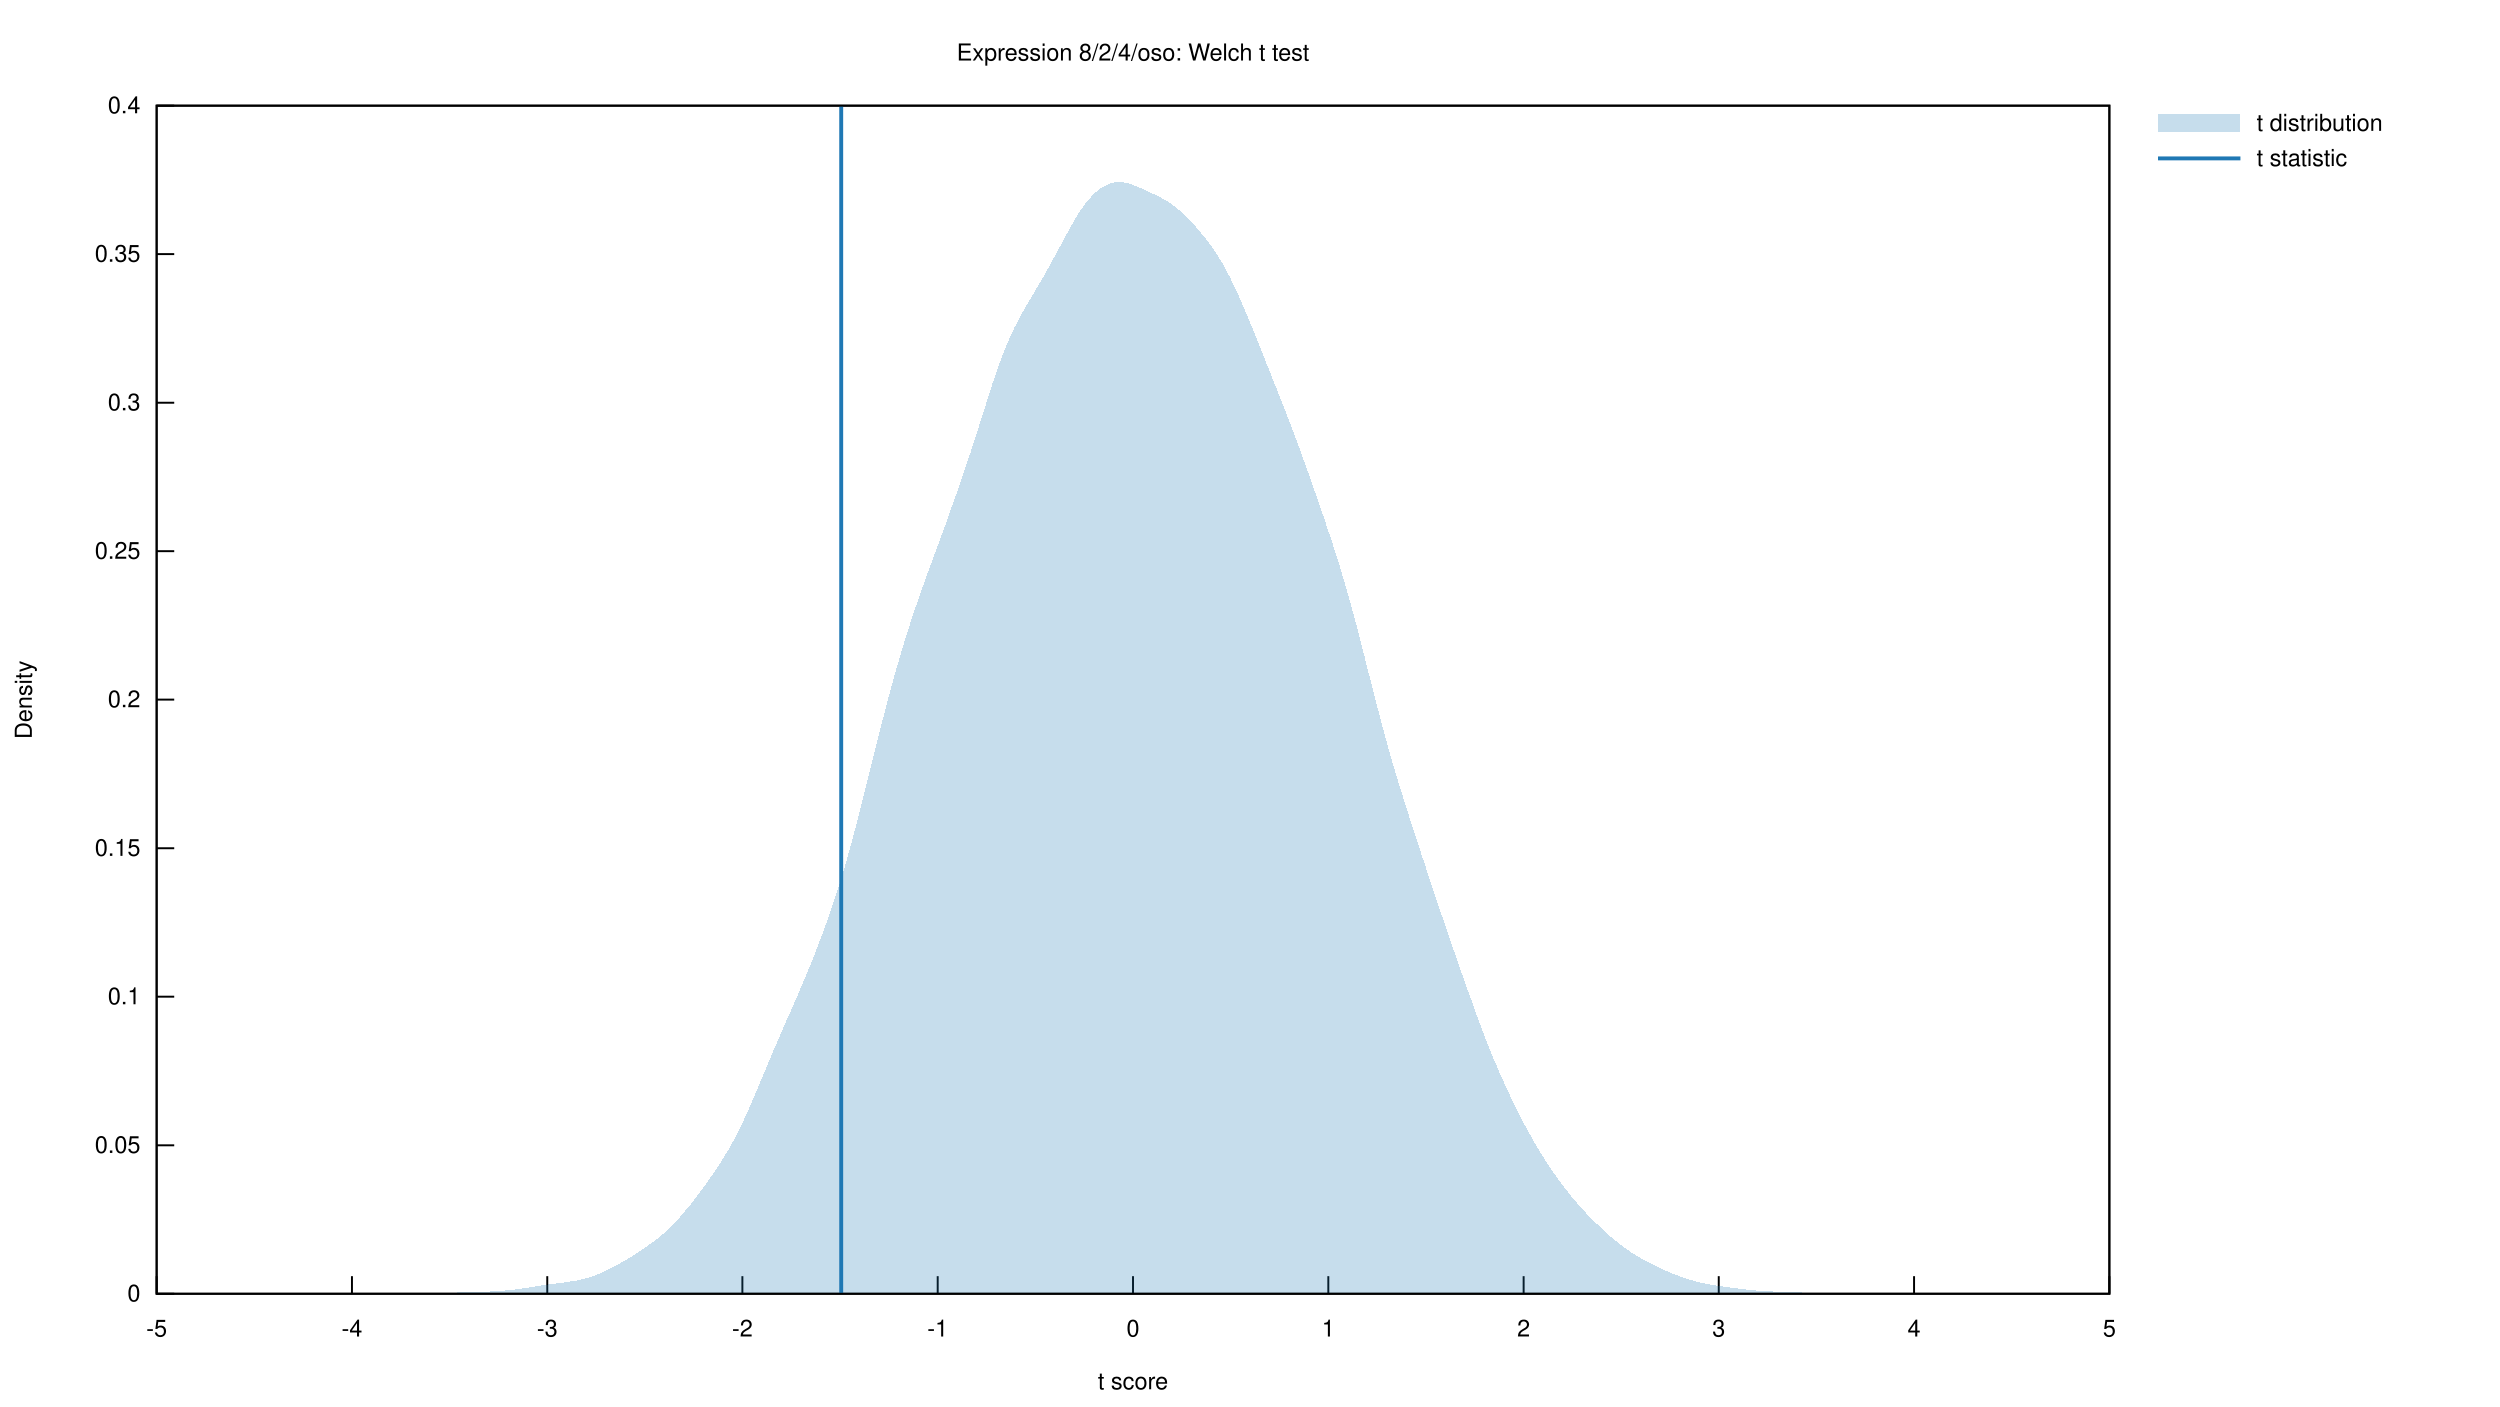
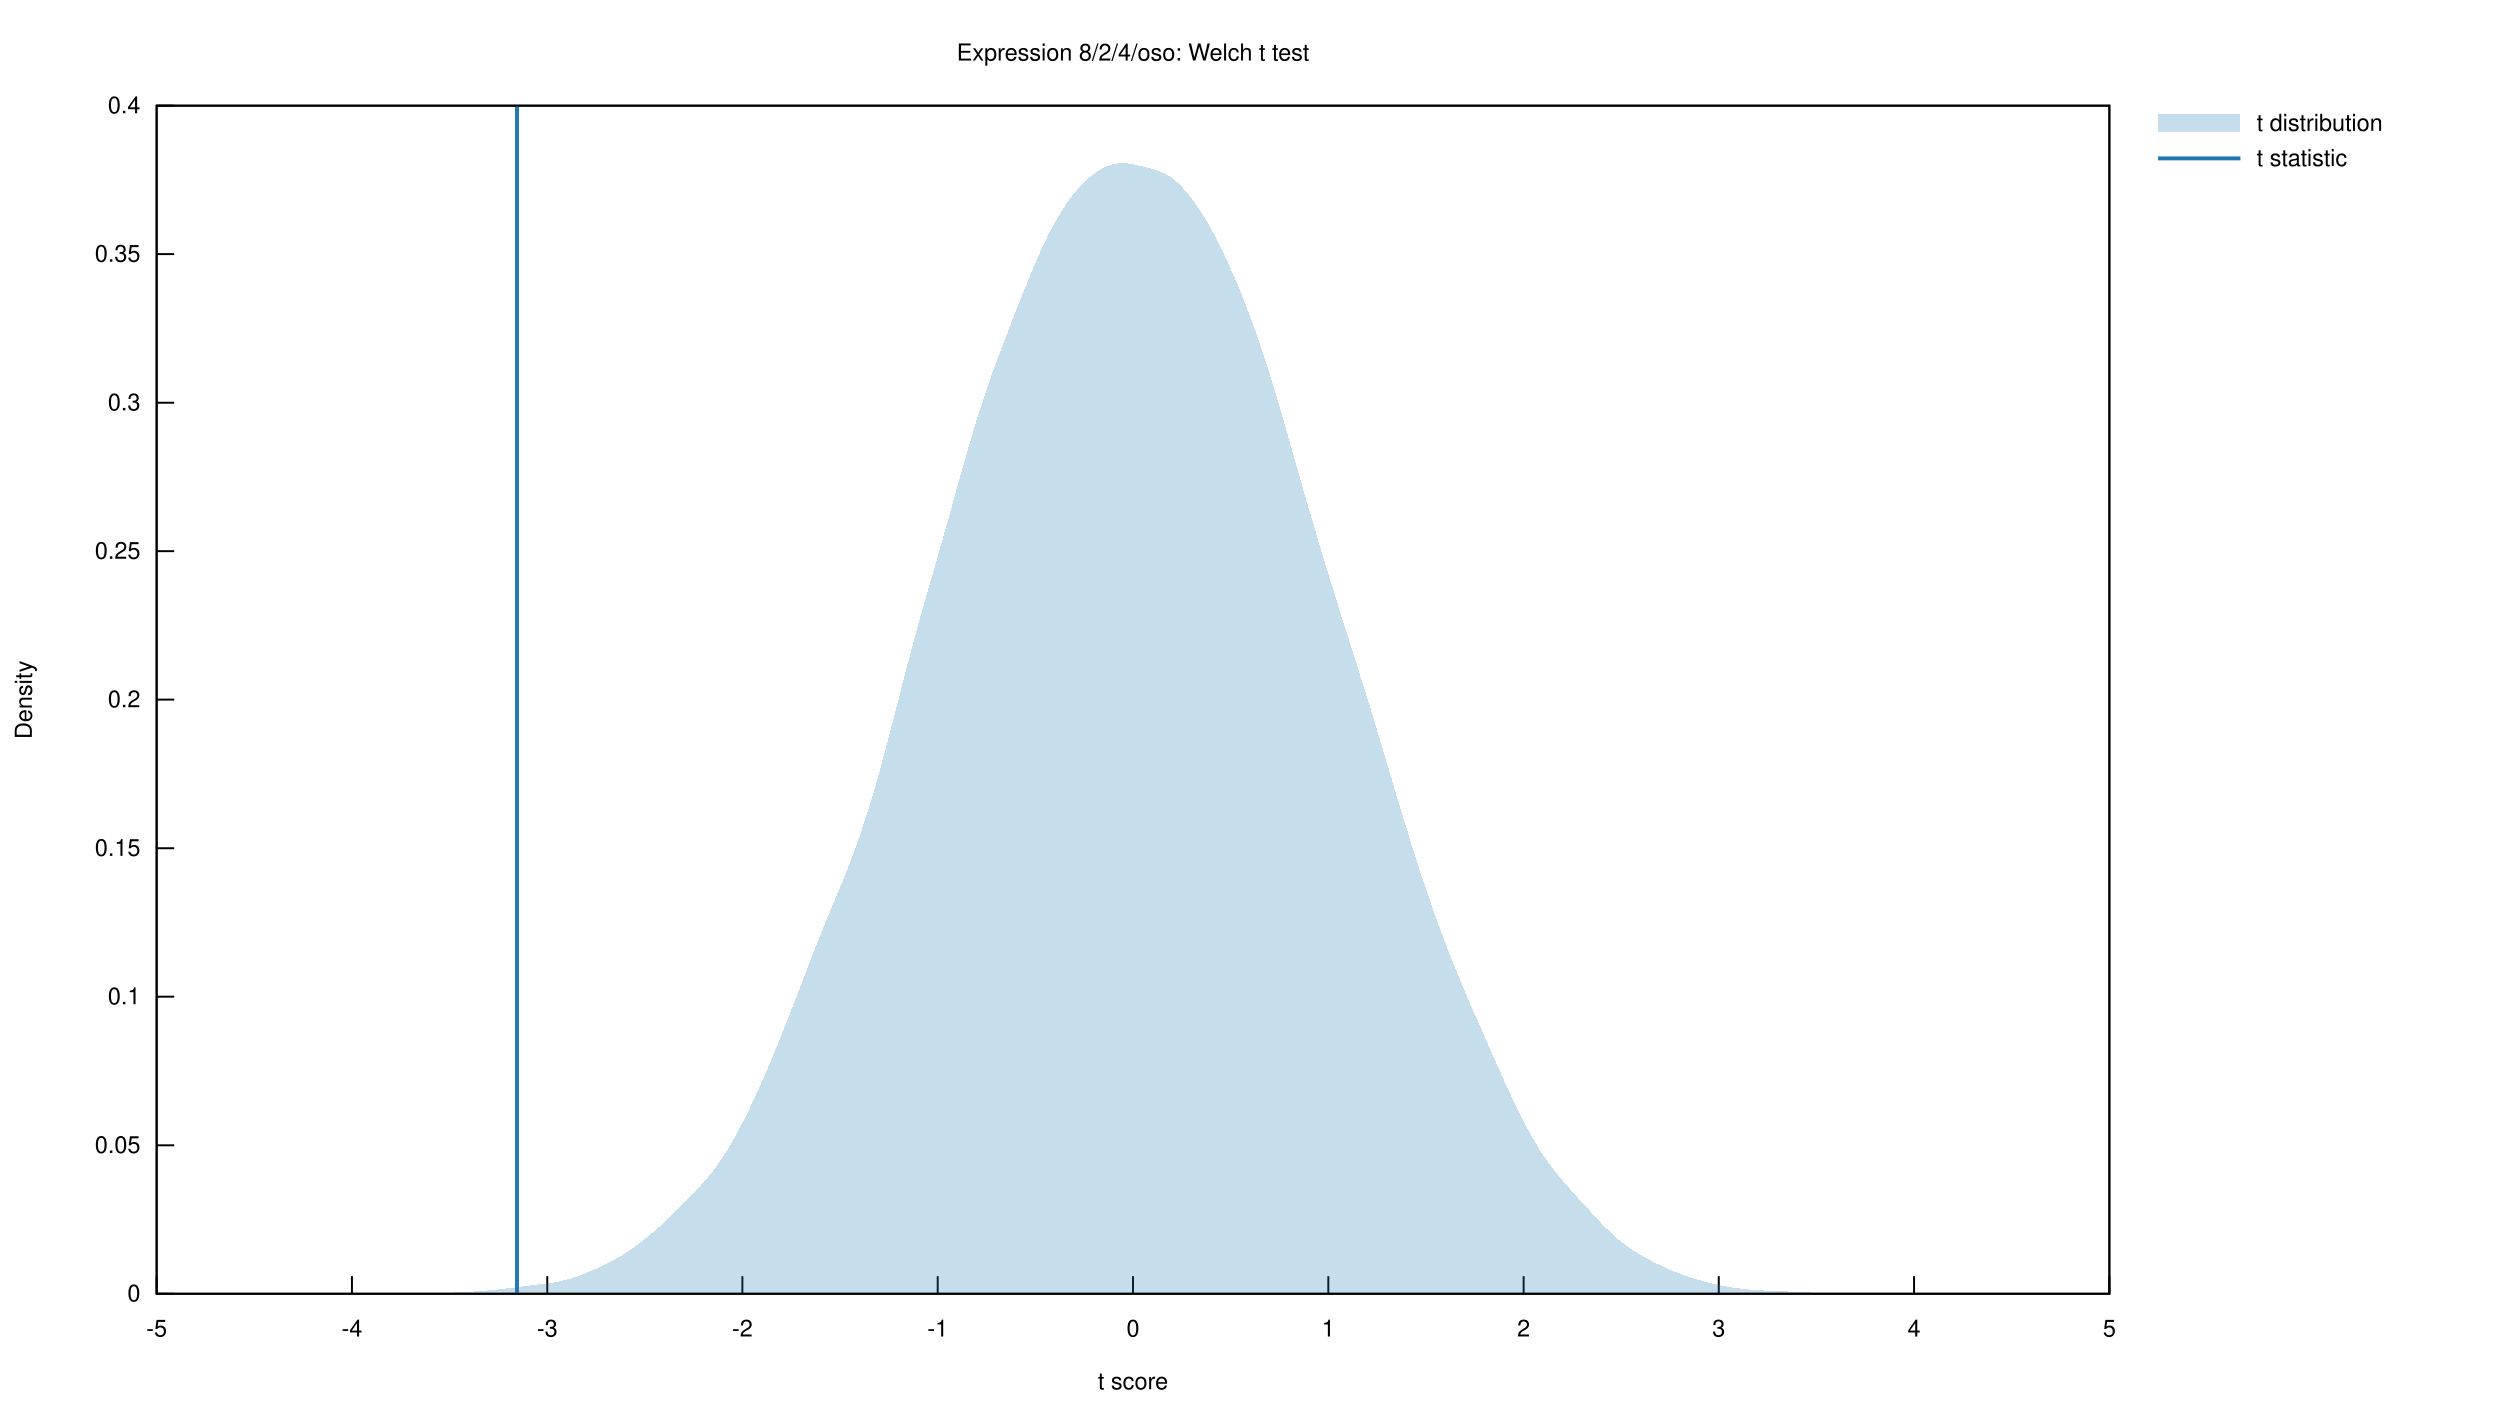
<svg xmlns="http://www.w3.org/2000/svg" xmlns:xlink="http://www.w3.org/1999/xlink" viewBox="0 0 1280 720">
  <g id="gnuplot_canvas">
    <rect x="0" y="0" width="1280" height="720" fill="none" />
    <defs>
      <circle id="gpDot" r="0.5" stroke-width="0.5" />
      <path id="gpPt0" stroke-width="0.222" stroke="currentColor" d="M-1,0 h2 M0,-1 v2" />
      <path id="gpPt1" stroke-width="0.222" stroke="currentColor" d="M-1,-1 L1,1 M1,-1 L-1,1" />
      <path id="gpPt2" stroke-width="0.222" stroke="currentColor" d="M-1,0 L1,0 M0,-1 L0,1 M-1,-1 L1,1 M-1,1 L1,-1" />
      <rect id="gpPt3" stroke-width="0.222" stroke="currentColor" x="-1" y="-1" width="2" height="2" />
      <rect id="gpPt4" stroke-width="0.222" stroke="currentColor" fill="currentColor" x="-1" y="-1" width="2" height="2" />
      <circle id="gpPt5" stroke-width="0.222" stroke="currentColor" cx="0" cy="0" r="1" />
      <use xlink:href="#gpPt5" id="gpPt6" fill="currentColor" stroke="none" />
      <path id="gpPt7" stroke-width="0.222" stroke="currentColor" d="M0,-1.33 L-1.33,0.67 L1.33,0.67 z" />
      <use xlink:href="#gpPt7" id="gpPt8" fill="currentColor" stroke="none" />
      <use xlink:href="#gpPt7" id="gpPt9" stroke="currentColor" transform="rotate(180)" />
      <use xlink:href="#gpPt9" id="gpPt10" fill="currentColor" stroke="none" />
      <use xlink:href="#gpPt3" id="gpPt11" stroke="currentColor" transform="rotate(45)" />
      <use xlink:href="#gpPt11" id="gpPt12" fill="currentColor" stroke="none" />
      <path id="gpPt13" stroke-width="0.222" stroke="currentColor" d="M0,1.330 L1.265,0.411 L0.782,-1.067 L-0.782,-1.076 L-1.265,0.411 z" />
      <use xlink:href="#gpPt13" id="gpPt14" fill="currentColor" stroke="none" />
      <filter id="textbox" filterUnits="objectBoundingBox" x="0" y="0" height="1" width="1">
        <feFlood flood-color="white" flood-opacity="1" result="bgnd" />
        <feComposite in="SourceGraphic" in2="bgnd" operator="atop" />
      </filter>
      <filter id="greybox" filterUnits="objectBoundingBox" x="0" y="0" height="1" width="1">
        <feFlood flood-color="lightgrey" flood-opacity="1" result="grey" />
        <feComposite in="SourceGraphic" in2="grey" operator="atop" />
      </filter>
    </defs>
    <g fill="none" color="white" stroke="currentColor" stroke-width="1.00" stroke-linecap="butt" stroke-linejoin="miter">
</g>
    <g fill="none" color="black" stroke="currentColor" stroke-width="1.00" stroke-linecap="butt" stroke-linejoin="miter">
      <path stroke="black" d="M80.2,662.4 L89.2,662.4  " />
      <g transform="translate(71.9,666.3)" stroke="none" fill="black" font-family="Helvetica" font-size="12.00" text-anchor="end">
        <text>
          <tspan font-family="Helvetica"> 0</tspan>
        </text>
      </g>
    </g>
    <g fill="none" color="black" stroke="currentColor" stroke-width="1.00" stroke-linecap="butt" stroke-linejoin="miter">
      <path stroke="black" d="M80.2,586.4 L89.2,586.4  " />
      <g transform="translate(71.9,590.3)" stroke="none" fill="black" font-family="Helvetica" font-size="12.00" text-anchor="end">
        <text>
          <tspan font-family="Helvetica"> 0.05</tspan>
        </text>
      </g>
    </g>
    <g fill="none" color="black" stroke="currentColor" stroke-width="1.00" stroke-linecap="butt" stroke-linejoin="miter">
      <path stroke="black" d="M80.2,510.3 L89.2,510.3  " />
      <g transform="translate(71.9,514.2)" stroke="none" fill="black" font-family="Helvetica" font-size="12.00" text-anchor="end">
        <text>
          <tspan font-family="Helvetica"> 0.1</tspan>
        </text>
      </g>
    </g>
    <g fill="none" color="black" stroke="currentColor" stroke-width="1.00" stroke-linecap="butt" stroke-linejoin="miter">
      <path stroke="black" d="M80.2,434.3 L89.2,434.3  " />
      <g transform="translate(71.9,438.2)" stroke="none" fill="black" font-family="Helvetica" font-size="12.00" text-anchor="end">
        <text>
          <tspan font-family="Helvetica"> 0.15</tspan>
        </text>
      </g>
    </g>
    <g fill="none" color="black" stroke="currentColor" stroke-width="1.00" stroke-linecap="butt" stroke-linejoin="miter">
      <path stroke="black" d="M80.2,358.2 L89.2,358.2  " />
      <g transform="translate(71.9,362.1)" stroke="none" fill="black" font-family="Helvetica" font-size="12.00" text-anchor="end">
        <text>
          <tspan font-family="Helvetica"> 0.2</tspan>
        </text>
      </g>
    </g>
    <g fill="none" color="black" stroke="currentColor" stroke-width="1.00" stroke-linecap="butt" stroke-linejoin="miter">
      <path stroke="black" d="M80.2,282.2 L89.2,282.2  " />
      <g transform="translate(71.9,286.1)" stroke="none" fill="black" font-family="Helvetica" font-size="12.00" text-anchor="end">
        <text>
          <tspan font-family="Helvetica"> 0.25</tspan>
        </text>
      </g>
    </g>
    <g fill="none" color="black" stroke="currentColor" stroke-width="1.00" stroke-linecap="butt" stroke-linejoin="miter">
      <path stroke="black" d="M80.2,206.2 L89.2,206.2  " />
      <g transform="translate(71.9,210.1)" stroke="none" fill="black" font-family="Helvetica" font-size="12.00" text-anchor="end">
        <text>
          <tspan font-family="Helvetica"> 0.3</tspan>
        </text>
      </g>
    </g>
    <g fill="none" color="black" stroke="currentColor" stroke-width="1.00" stroke-linecap="butt" stroke-linejoin="miter">
      <path stroke="black" d="M80.2,130.1 L89.2,130.1  " />
      <g transform="translate(71.9,134.0)" stroke="none" fill="black" font-family="Helvetica" font-size="12.00" text-anchor="end">
        <text>
          <tspan font-family="Helvetica"> 0.35</tspan>
        </text>
      </g>
    </g>
    <g fill="none" color="black" stroke="currentColor" stroke-width="1.00" stroke-linecap="butt" stroke-linejoin="miter">
      <path stroke="black" d="M80.2,54.1 L89.2,54.1  " />
      <g transform="translate(71.9,58.0)" stroke="none" fill="black" font-family="Helvetica" font-size="12.00" text-anchor="end">
        <text>
          <tspan font-family="Helvetica"> 0.4</tspan>
        </text>
      </g>
    </g>
    <g fill="none" color="black" stroke="currentColor" stroke-width="1.00" stroke-linecap="butt" stroke-linejoin="miter">
      <path stroke="black" d="M80.2,662.4 L80.2,653.4  " />
      <g transform="translate(80.2,684.3)" stroke="none" fill="black" font-family="Helvetica" font-size="12.00" text-anchor="middle">
        <text>
          <tspan font-family="Helvetica">-5</tspan>
        </text>
      </g>
    </g>
    <g fill="none" color="black" stroke="currentColor" stroke-width="1.00" stroke-linecap="butt" stroke-linejoin="miter">
      <path stroke="black" d="M180.2,662.4 L180.2,653.4  " />
      <g transform="translate(180.2,684.3)" stroke="none" fill="black" font-family="Helvetica" font-size="12.00" text-anchor="middle">
        <text>
          <tspan font-family="Helvetica">-4</tspan>
        </text>
      </g>
    </g>
    <g fill="none" color="black" stroke="currentColor" stroke-width="1.00" stroke-linecap="butt" stroke-linejoin="miter">
      <path stroke="black" d="M280.2,662.4 L280.2,653.4  " />
      <g transform="translate(280.2,684.3)" stroke="none" fill="black" font-family="Helvetica" font-size="12.00" text-anchor="middle">
        <text>
          <tspan font-family="Helvetica">-3</tspan>
        </text>
      </g>
    </g>
    <g fill="none" color="black" stroke="currentColor" stroke-width="1.00" stroke-linecap="butt" stroke-linejoin="miter">
      <path stroke="black" d="M380.1,662.4 L380.1,653.4  " />
      <g transform="translate(380.1,684.3)" stroke="none" fill="black" font-family="Helvetica" font-size="12.00" text-anchor="middle">
        <text>
          <tspan font-family="Helvetica">-2</tspan>
        </text>
      </g>
    </g>
    <g fill="none" color="black" stroke="currentColor" stroke-width="1.00" stroke-linecap="butt" stroke-linejoin="miter">
      <path stroke="black" d="M480.1,662.4 L480.1,653.4  " />
      <g transform="translate(480.1,684.3)" stroke="none" fill="black" font-family="Helvetica" font-size="12.00" text-anchor="middle">
        <text>
          <tspan font-family="Helvetica">-1</tspan>
        </text>
      </g>
    </g>
    <g fill="none" color="black" stroke="currentColor" stroke-width="1.00" stroke-linecap="butt" stroke-linejoin="miter">
      <path stroke="black" d="M580.1,662.4 L580.1,653.4  " />
      <g transform="translate(580.1,684.3)" stroke="none" fill="black" font-family="Helvetica" font-size="12.00" text-anchor="middle">
        <text>
          <tspan font-family="Helvetica"> 0</tspan>
        </text>
      </g>
    </g>
    <g fill="none" color="black" stroke="currentColor" stroke-width="1.00" stroke-linecap="butt" stroke-linejoin="miter">
      <path stroke="black" d="M680.1,662.4 L680.1,653.4  " />
      <g transform="translate(680.1,684.3)" stroke="none" fill="black" font-family="Helvetica" font-size="12.00" text-anchor="middle">
        <text>
          <tspan font-family="Helvetica"> 1</tspan>
        </text>
      </g>
    </g>
    <g fill="none" color="black" stroke="currentColor" stroke-width="1.00" stroke-linecap="butt" stroke-linejoin="miter">
      <path stroke="black" d="M780.1,662.4 L780.1,653.4  " />
      <g transform="translate(780.1,684.3)" stroke="none" fill="black" font-family="Helvetica" font-size="12.00" text-anchor="middle">
        <text>
          <tspan font-family="Helvetica"> 2</tspan>
        </text>
      </g>
    </g>
    <g fill="none" color="black" stroke="currentColor" stroke-width="1.00" stroke-linecap="butt" stroke-linejoin="miter">
      <path stroke="black" d="M880.0,662.4 L880.0,653.4  " />
      <g transform="translate(880.0,684.3)" stroke="none" fill="black" font-family="Helvetica" font-size="12.00" text-anchor="middle">
        <text>
          <tspan font-family="Helvetica"> 3</tspan>
        </text>
      </g>
    </g>
    <g fill="none" color="black" stroke="currentColor" stroke-width="1.00" stroke-linecap="butt" stroke-linejoin="miter">
      <path stroke="black" d="M980.0,662.4 L980.0,653.4  " />
      <g transform="translate(980.0,684.3)" stroke="none" fill="black" font-family="Helvetica" font-size="12.00" text-anchor="middle">
        <text>
          <tspan font-family="Helvetica"> 4</tspan>
        </text>
      </g>
    </g>
    <g fill="none" color="black" stroke="currentColor" stroke-width="1.00" stroke-linecap="butt" stroke-linejoin="miter">
      <path stroke="black" d="M1080.0,662.4 L1080.0,653.4  " />
      <g transform="translate(1080.0,684.3)" stroke="none" fill="black" font-family="Helvetica" font-size="12.00" text-anchor="middle">
        <text>
          <tspan font-family="Helvetica"> 5</tspan>
        </text>
      </g>
    </g>
    <g fill="none" color="black" stroke="currentColor" stroke-width="1.00" stroke-linecap="butt" stroke-linejoin="miter">
</g>
    <g fill="none" color="black" stroke="currentColor" stroke-width="1.00" stroke-linecap="butt" stroke-linejoin="miter">
      <path stroke="black" d="M80.2,54.1 L80.2,662.4 L1080.0,662.4 L1080.0,54.1 L80.2,54.1 Z  " />
    </g>
    <g fill="none" color="black" stroke="currentColor" stroke-width="1.00" stroke-linecap="butt" stroke-linejoin="miter">
      <g transform="translate(16.3,358.3) rotate(270)" stroke="none" fill="black" font-family="Helvetica" font-size="12.00" text-anchor="middle">
        <text>
          <tspan font-family="Helvetica">Density</tspan>
        </text>
      </g>
    </g>
    <g fill="none" color="black" stroke="currentColor" stroke-width="1.00" stroke-linecap="butt" stroke-linejoin="miter">
      <g transform="translate(580.1,711.3)" stroke="none" fill="black" font-family="Helvetica" font-size="12.00" text-anchor="middle">
        <text>
          <tspan font-family="Helvetica">t score</tspan>
        </text>
      </g>
    </g>
    <g fill="none" color="black" stroke="currentColor" stroke-width="1.00" stroke-linecap="butt" stroke-linejoin="miter">
      <g transform="translate(580.1,31.0)" stroke="none" fill="black" font-family="Helvetica" font-size="12.00" text-anchor="middle">
        <text>
          <tspan font-family="Helvetica">Expression 8/2/4/oso: Welch t test</tspan>
        </text>
      </g>
    </g>
    <g id="gnuplot_plot_1">
      <g fill="none" color="black" stroke="currentColor" stroke-width="1.00" stroke-linecap="butt" stroke-linejoin="miter">
        <g transform="translate(1155.4,67.0)" stroke="none" fill="black" font-family="Helvetica" font-size="12.00" text-anchor="start">
          <text>
            <tspan font-family="Helvetica">t distribution</tspan>
          </text>
        </g>
      </g>
      <g fill="none" color="black" stroke="currentColor" stroke-width="1.00" stroke-linecap="butt" stroke-linejoin="miter">
        <g stroke="none" shape-rendering="crispEdges">
          <polygon fill="rgb( 31, 120, 180)" fill-opacity="0.25" points="1104.9,67.6 1147.1,67.6 1147.1,58.6 1104.9,58.6 " />
-           <polygon fill="rgb( 31, 120, 180)" fill-opacity="0.25" points="100.2,662.4 102.0,662.4 103.9,662.4 105.7,662.4 107.6,662.4 109.4,662.4 111.3,662.4 113.1,662.4 115.0,662.4 116.8,662.4 118.7,662.4 120.5,662.4 122.3,662.4 124.2,662.4 126.0,662.4 127.9,662.3 129.7,662.3 131.6,662.3 133.4,662.3 135.3,662.3 137.1,662.3 139.0,662.4 140.8,662.4 142.7,662.4 144.5,662.4 146.3,662.4 148.2,662.4 150.0,662.4 151.9,662.4 153.7,662.4 155.6,662.4 157.4,662.4 159.3,662.4 161.1,662.4 163.0,662.4 164.8,662.4 166.7,662.4 168.5,662.4 170.3,662.4 172.2,662.4 174.0,662.4 175.9,662.4 177.7,662.4 179.6,662.4 181.4,662.4 183.3,662.4 185.1,662.4 187.0,662.4 188.8,662.4 190.6,662.4 192.5,662.4 194.3,662.4 196.2,662.3 198.0,662.3 199.9,662.3 201.7,662.3 203.6,662.3 205.4,662.3 207.3,662.3 209.1,662.3 211.0,662.3 212.8,662.3 214.6,662.3 216.5,662.2 218.3,662.2 220.2,662.1 222.0,662.1 223.9,662.1 225.7,662.0 227.6,661.9 229.4,661.9 231.3,661.8 233.1,661.8 235.0,661.7 236.8,661.6 238.6,661.6 240.5,661.5 242.3,661.5 244.2,661.4 246.0,661.4 247.9,661.3 249.7,661.3 251.6,661.2 253.4,661.1 255.3,661.0 257.1,660.9 258.9,660.7 260.8,660.6 262.6,660.4 264.5,660.1 266.3,659.9 268.2,659.6 270.0,659.3 271.9,659.0 273.7,658.7 275.6,658.4 277.4,658.1 279.3,657.9 281.1,657.6 282.9,657.4 284.8,657.1 286.6,656.9 288.5,656.7 290.3,656.4 292.2,656.1 294.0,655.8 295.9,655.5 297.7,655.1 299.6,654.6 301.4,654.1 303.2,653.5 305.1,652.8 306.9,652.1 308.8,651.3 310.6,650.4 312.5,649.5 314.3,648.6 316.2,647.6 318.0,646.5 319.9,645.4 321.7,644.3 323.6,643.2 325.4,642.0 327.2,640.8 329.1,639.6 330.9,638.3 332.8,637.0 334.6,635.7 336.5,634.3 338.3,632.8 340.2,631.2 342.0,629.5 343.9,627.7 345.7,625.8 347.6,623.8 349.4,621.7 351.2,619.5 353.1,617.3 354.9,614.9 356.8,612.5 358.6,610.0 360.5,607.5 362.3,604.9 364.2,602.3 366.0,599.6 367.9,596.8 369.7,594.0 371.5,591.0 373.4,587.9 375.2,584.6 377.1,581.1 378.9,577.4 380.8,573.5 382.6,569.5 384.5,565.3 386.3,561.0 388.2,556.6 390.0,552.2 391.9,547.8 393.7,543.4 395.5,539.0 397.4,534.7 399.2,530.5 401.1,526.2 402.9,522.0 404.8,517.8 406.6,513.6 408.5,509.3 410.3,505.0 412.2,500.6 414.0,496.2 415.9,491.6 417.7,487.0 419.5,482.2 421.4,477.3 423.2,472.3 425.1,467.0 426.9,461.6 428.8,455.9 430.6,450.0 432.5,443.9 434.3,437.4 436.2,430.7 438.0,423.8 439.8,416.7 441.7,409.4 443.5,402.0 445.4,394.6 447.2,387.1 449.1,379.7 450.9,372.4 452.8,365.2 454.6,358.1 456.5,351.3 458.3,344.6 460.2,338.2 462.0,332.0 463.8,326.0 465.7,320.2 467.5,314.6 469.4,309.1 471.2,303.8 473.1,298.6 474.9,293.5 476.8,288.5 478.6,283.4 480.5,278.4 482.3,273.4 484.2,268.3 486.0,263.2 487.8,258.0 489.7,252.8 491.5,247.5 493.4,242.1 495.2,236.7 497.1,231.1 498.9,225.4 500.8,219.6 502.6,213.8 504.5,207.9 506.3,202.1 508.1,196.5 510.0,191.0 511.8,185.8 513.7,180.9 515.5,176.3 517.4,172.0 519.2,168.1 521.1,164.4 522.9,161.0 524.8,157.7 526.6,154.5 528.5,151.4 530.3,148.3 532.1,145.2 534.0,142.1 535.8,138.8 537.7,135.5 539.5,132.1 541.4,128.7 543.2,125.3 545.1,121.8 546.9,118.4 548.8,115.1 550.6,111.9 552.4,108.9 554.3,106.2 556.1,103.7 558.0,101.5 559.8,99.5 561.7,97.8 563.5,96.4 565.4,95.3 567.2,94.4 569.1,93.7 570.9,93.3 572.8,93.2 574.6,93.3 576.4,93.6 578.3,94.0 580.1,94.7 582.0,95.4 583.8,96.2 585.7,97.0 587.5,97.9 589.4,98.8 591.2,99.6 593.1,100.5 594.9,101.5 596.8,102.5 598.6,103.6 600.4,104.9 602.3,106.3 604.1,107.9 606.0,109.6 607.8,111.4 609.7,113.3 611.5,115.3 613.4,117.4 615.2,119.6 617.1,121.8 618.9,124.2 620.7,126.7 622.6,129.4 624.4,132.4 626.3,135.5 628.1,138.9 630.0,142.5 631.8,146.3 633.7,150.3 635.5,154.5 637.4,158.8 639.2,163.2 641.1,167.6 642.9,172.2 644.7,176.7 646.6,181.3 648.4,186.0 650.3,190.6 652.1,195.3 654.0,199.9 655.8,204.7 657.7,209.4 659.5,214.2 661.4,219.0 663.2,223.9 665.1,228.9 666.9,233.9 668.7,239.0 670.6,244.1 672.4,249.4 674.3,254.7 676.1,260.0 678.0,265.5 679.8,271.0 681.7,276.5 683.5,282.2 685.4,288.1 687.2,294.1 689.0,300.3 690.9,306.8 692.7,313.5 694.6,320.4 696.4,327.5 698.3,334.8 700.1,342.1 702.0,349.5 703.8,356.8 705.7,363.9 707.5,370.9 709.4,377.7 711.2,384.3 713.0,390.7 714.9,396.9 716.7,403.0 718.6,408.9 720.4,414.7 722.3,420.5 724.1,426.2 726.0,431.8 727.8,437.5 729.7,443.1 731.5,448.7 733.4,454.3 735.2,459.8 737.0,465.3 738.9,470.7 740.7,476.1 742.6,481.5 744.4,486.8 746.3,492.1 748.1,497.4 750.0,502.7 751.8,507.9 753.7,513.0 755.5,518.1 757.3,523.2 759.2,528.1 761.0,532.9 762.9,537.5 764.7,542.1 766.6,546.4 768.4,550.7 770.3,554.8 772.1,558.8 774.0,562.7 775.8,566.5 777.7,570.2 779.5,573.8 781.3,577.2 783.2,580.6 785.0,583.9 786.9,587.1 788.7,590.2 790.6,593.1 792.4,596.0 794.3,598.7 796.1,601.4 798.0,604.0 799.8,606.5 801.7,608.9 803.5,611.2 805.3,613.5 807.2,615.7 809.0,617.8 810.9,619.8 812.7,621.8 814.6,623.7 816.4,625.5 818.3,627.3 820.1,629.1 822.0,630.8 823.8,632.4 825.6,634.0 827.5,635.5 829.3,637.0 831.2,638.4 833.0,639.7 834.9,641.0 836.7,642.2 838.6,643.3 840.4,644.4 842.3,645.4 844.1,646.4 846.0,647.3 847.8,648.2 849.6,649.1 851.5,649.9 853.3,650.8 855.2,651.6 857.0,652.3 858.9,653.0 860.7,653.7 862.6,654.4 864.4,655.0 866.3,655.5 868.1,656.0 869.9,656.5 871.8,656.9 873.6,657.3 875.5,657.7 877.3,658.0 879.2,658.3 881.0,658.5 882.9,658.8 884.7,659.1 886.6,659.3 888.4,659.5 890.3,659.8 892.1,660.0 893.9,660.2 895.8,660.4 897.6,660.6 899.5,660.8 901.3,660.9 903.2,661.0 905.0,661.1 906.9,661.2 908.7,661.3 910.6,661.4 912.4,661.4 914.3,661.5 916.1,661.6 917.9,661.6 919.8,661.7 921.6,661.7 923.5,661.8 925.3,661.8 927.2,661.8 929.0,661.9 930.9,661.9 932.7,661.9 934.6,661.9 936.4,662.0 938.2,662.0 940.1,662.0 941.9,662.0 943.8,662.1 945.6,662.1 947.5,662.2 949.3,662.2 951.2,662.2 953.0,662.3 954.9,662.3 956.7,662.3 958.6,662.3 960.4,662.4 962.2,662.4 964.1,662.4 965.9,662.4 967.8,662.4 969.6,662.4 971.5,662.4 973.3,662.4 975.2,662.4 977.0,662.4 978.9,662.4 980.7,662.4 982.6,662.4 984.4,662.3 986.2,662.3 988.1,662.3 989.9,662.3 991.8,662.3 993.6,662.3 995.5,662.4 997.3,662.4 999.2,662.4 1001.0,662.4 1002.9,662.4 1004.7,662.4 1006.5,662.4 1008.4,662.4 1010.2,662.4 1012.1,662.4 1013.9,662.4 1015.8,662.4 1017.6,662.4 1019.5,662.4 1021.3,662.4 1021.3,662.4 1019.5,662.4 1017.6,662.4 1015.8,662.4 1013.9,662.4 1012.1,662.4 1010.2,662.4 1008.4,662.4 1006.5,662.4 1004.7,662.4 1002.9,662.4 1001.0,662.4 999.2,662.4 997.3,662.4 995.5,662.4 993.6,662.4 991.8,662.4 989.9,662.4 988.1,662.4 986.2,662.4 984.4,662.4 982.6,662.4 980.7,662.4 978.9,662.4 977.0,662.4 975.2,662.4 973.3,662.4 971.5,662.4 969.6,662.4 967.8,662.4 965.9,662.4 964.1,662.4 962.2,662.4 960.4,662.4 958.6,662.4 956.7,662.4 954.9,662.4 953.0,662.4 951.2,662.4 949.3,662.4 947.5,662.4 945.6,662.4 943.8,662.4 941.9,662.4 940.1,662.4 938.2,662.4 936.4,662.4 934.6,662.4 932.7,662.4 930.9,662.4 929.0,662.4 927.2,662.4 925.3,662.4 923.5,662.4 921.6,662.4 919.8,662.4 917.9,662.4 916.1,662.4 914.3,662.4 912.4,662.4 910.6,662.4 908.7,662.4 906.9,662.4 905.0,662.4 903.2,662.4 901.3,662.4 899.5,662.4 897.6,662.4 895.8,662.4 893.9,662.4 892.1,662.4 890.3,662.4 888.4,662.4 886.6,662.4 884.7,662.4 882.9,662.4 881.0,662.4 879.2,662.4 877.3,662.4 875.5,662.4 873.6,662.4 871.8,662.4 869.9,662.4 868.1,662.4 866.3,662.4 864.4,662.4 862.6,662.4 860.7,662.4 858.9,662.4 857.0,662.4 855.2,662.4 853.3,662.4 851.5,662.4 849.6,662.4 847.8,662.4 846.0,662.4 844.1,662.4 842.3,662.4 840.4,662.4 838.6,662.4 836.7,662.4 834.9,662.4 833.0,662.4 831.2,662.4 829.3,662.4 827.5,662.4 825.6,662.4 823.8,662.4 822.0,662.4 820.1,662.4 818.3,662.4 816.4,662.4 814.6,662.4 812.7,662.4 810.9,662.4 809.0,662.4 807.2,662.4 805.3,662.4 803.5,662.4 801.7,662.4 799.8,662.4 798.0,662.4 796.1,662.4 794.3,662.4 792.4,662.4 790.6,662.4 788.7,662.4 786.9,662.4 785.0,662.4 783.2,662.4 781.3,662.4 779.5,662.4 777.7,662.4 775.8,662.4 774.0,662.4 772.1,662.4 770.3,662.4 768.4,662.4 766.6,662.4 764.7,662.4 762.9,662.4 761.0,662.4 759.2,662.4 757.3,662.4 755.5,662.4 753.7,662.4 751.8,662.4 750.0,662.4 748.1,662.4 746.3,662.4 744.4,662.4 742.6,662.4 740.7,662.4 738.9,662.4 737.0,662.4 735.2,662.4 733.4,662.4 731.5,662.4 729.7,662.4 727.8,662.4 726.0,662.4 724.1,662.4 722.3,662.4 720.4,662.4 718.6,662.4 716.7,662.4 714.9,662.4 713.0,662.4 711.2,662.4 709.4,662.4 707.5,662.4 705.7,662.4 703.8,662.4 702.0,662.4 700.1,662.4 698.3,662.4 696.4,662.4 694.6,662.4 692.7,662.4 690.9,662.4 689.0,662.4 687.2,662.4 685.4,662.4 683.5,662.4 681.7,662.4 679.8,662.4 678.0,662.4 676.1,662.4 674.3,662.4 672.4,662.4 670.6,662.4 668.7,662.4 666.9,662.4 665.1,662.4 663.2,662.4 661.4,662.4 659.5,662.4 657.7,662.4 655.8,662.4 654.0,662.4 652.1,662.4 650.3,662.4 648.4,662.4 646.6,662.4 644.7,662.4 642.9,662.4 641.1,662.4 639.2,662.4 637.4,662.4 635.5,662.4 633.7,662.4 631.8,662.4 630.0,662.4 628.1,662.4 626.3,662.4 624.4,662.4 622.6,662.4 620.7,662.4 618.9,662.4 617.1,662.4 615.2,662.4 613.4,662.4 611.5,662.4 609.7,662.4 607.8,662.4 606.0,662.4 604.1,662.4 602.3,662.4 600.4,662.4 598.6,662.4 596.8,662.4 594.9,662.4 593.1,662.4 591.2,662.4 589.4,662.4 587.5,662.4 585.7,662.4 583.8,662.4 582.0,662.4 580.1,662.4 578.3,662.4 576.4,662.4 574.6,662.4 572.8,662.4 570.9,662.4 569.1,662.4 567.2,662.4 565.4,662.4 563.5,662.4 561.7,662.4 559.8,662.4 558.0,662.4 556.1,662.4 554.3,662.4 552.4,662.4 550.6,662.4 548.8,662.4 546.9,662.4 545.1,662.4 543.2,662.4 541.4,662.4 539.5,662.4 537.7,662.4 535.8,662.4 534.0,662.4 532.1,662.4 530.3,662.4 528.5,662.4 526.6,662.4 524.8,662.4 522.9,662.4 521.1,662.4 519.2,662.4 517.4,662.4 515.5,662.4 513.7,662.4 511.8,662.4 510.0,662.4 508.1,662.4 506.3,662.4 504.5,662.4 502.6,662.4 500.8,662.4 498.9,662.4 497.1,662.4 495.2,662.4 493.4,662.4 491.5,662.4 489.7,662.4 487.8,662.4 486.0,662.4 484.2,662.4 482.3,662.4 480.5,662.4 478.6,662.4 476.8,662.4 474.9,662.4 473.1,662.4 471.2,662.4 469.4,662.4 467.5,662.4 465.7,662.4 463.8,662.4 462.0,662.4 460.2,662.4 458.3,662.4 456.5,662.4 454.6,662.4 452.8,662.4 450.9,662.4 449.1,662.4 447.2,662.4 445.4,662.4 443.5,662.4 441.7,662.4 439.8,662.4 438.0,662.4 436.2,662.4 434.3,662.4 432.5,662.4 430.6,662.4 428.8,662.4 426.9,662.4 425.1,662.4 423.2,662.4 421.4,662.4 419.5,662.4 417.7,662.4 415.9,662.4 414.0,662.4 412.2,662.4 410.3,662.4 408.5,662.4 406.6,662.4 404.8,662.4 402.9,662.4 401.1,662.4 399.2,662.4 397.4,662.4 395.5,662.4 393.7,662.4 391.9,662.4 390.0,662.4 388.2,662.4 386.3,662.4 384.5,662.4 382.6,662.4 380.8,662.4 378.9,662.4 377.1,662.4 375.2,662.4 373.4,662.4 371.5,662.4 369.7,662.4 367.9,662.4 366.0,662.4 364.2,662.4 362.3,662.4 360.5,662.4 358.6,662.4 356.8,662.4 354.9,662.4 353.1,662.4 351.2,662.4 349.4,662.4 347.6,662.4 345.7,662.4 343.9,662.4 342.0,662.4 340.2,662.4 338.3,662.4 336.5,662.4 334.6,662.4 332.8,662.4 330.9,662.4 329.1,662.4 327.2,662.4 325.4,662.4 323.6,662.4 321.7,662.4 319.9,662.4 318.0,662.4 316.2,662.4 314.3,662.4 312.5,662.4 310.6,662.4 308.8,662.4 306.9,662.4 305.1,662.4 303.2,662.4 301.4,662.4 299.6,662.4 297.7,662.4 295.9,662.4 294.0,662.4 292.2,662.4 290.3,662.4 288.5,662.4 286.6,662.4 284.8,662.4 282.9,662.4 281.1,662.4 279.3,662.4 277.4,662.4 275.6,662.4 273.7,662.4 271.9,662.4 270.0,662.4 268.2,662.4 266.3,662.4 264.5,662.4 262.6,662.4 260.8,662.4 258.9,662.4 257.1,662.4 255.3,662.4 253.4,662.4 251.6,662.4 249.7,662.4 247.9,662.4 246.0,662.4 244.2,662.4 242.3,662.4 240.5,662.4 238.6,662.4 236.8,662.4 235.0,662.4 233.1,662.4 231.3,662.4 229.4,662.4 227.6,662.4 225.7,662.4 223.9,662.4 222.0,662.4 220.2,662.4 218.3,662.4 216.5,662.4 214.6,662.4 212.8,662.4 211.0,662.4 209.1,662.4 207.3,662.4 205.4,662.4 203.6,662.4 201.7,662.4 199.9,662.4 198.0,662.4 196.2,662.4 194.3,662.4 192.5,662.4 190.6,662.4 188.8,662.4 187.0,662.4 185.1,662.4 183.3,662.4 181.4,662.4 179.6,662.4 177.7,662.4 175.9,662.4 174.0,662.4 172.2,662.4 170.3,662.4 168.5,662.4 166.7,662.4 164.8,662.4 163.0,662.4 161.1,662.4 159.3,662.4 157.4,662.4 155.6,662.4 153.7,662.4 151.9,662.4 150.0,662.4 148.2,662.4 146.3,662.4 144.5,662.4 142.7,662.4 140.8,662.4 139.0,662.4 137.1,662.4 135.3,662.4 133.4,662.4 131.6,662.4 129.7,662.4 127.9,662.4 126.0,662.4 124.2,662.4 122.3,662.4 120.5,662.4 118.7,662.4 116.8,662.4 115.0,662.4 113.1,662.4 111.3,662.4 109.4,662.4 107.6,662.4 105.7,662.4 103.9,662.4 102.0,662.4 100.2,662.4 " />
+           <polygon fill="rgb( 31, 120, 180)" fill-opacity="0.25" points="176.1,662.4 177.8,662.4 179.5,662.4 181.1,662.4 182.8,662.4 184.5,662.4 186.2,662.4 187.9,662.4 189.5,662.4 191.2,662.4 192.9,662.3 194.6,662.3 196.3,662.3 198.0,662.3 199.6,662.3 201.3,662.2 203.0,662.2 204.7,662.2 206.4,662.2 208.0,662.1 209.7,662.1 211.4,662.1 213.1,662.0 214.8,662.0 216.5,662.0 218.1,662.0 219.8,662.0 221.5,661.9 223.2,661.9 224.9,661.9 226.6,661.9 228.2,661.8 229.9,661.8 231.6,661.8 233.3,661.7 235.0,661.6 236.6,661.6 238.3,661.5 240.0,661.4 241.7,661.3 243.4,661.2 245.1,661.1 246.7,661.0 248.4,660.8 250.1,660.7 251.8,660.5 253.5,660.4 255.1,660.2 256.8,660.0 258.5,659.8 260.2,659.6 261.9,659.4 263.6,659.2 265.2,659.0 266.9,658.7 268.6,658.5 270.3,658.3 272.0,658.1 273.6,657.9 275.3,657.7 277.0,657.5 278.7,657.3 280.4,657.1 282.1,656.8 283.7,656.6 285.4,656.3 287.1,655.9 288.8,655.5 290.5,655.1 292.1,654.6 293.8,654.0 295.5,653.5 297.2,652.9 298.9,652.2 300.6,651.5 302.2,650.8 303.9,650.1 305.6,649.4 307.3,648.6 309.0,647.8 310.7,647.0 312.3,646.1 314.0,645.2 315.7,644.3 317.4,643.3 319.1,642.3 320.7,641.2 322.4,640.1 324.1,638.9 325.8,637.7 327.5,636.4 329.2,635.1 330.8,633.8 332.5,632.4 334.2,631.0 335.9,629.5 337.6,628.1 339.2,626.5 340.9,625.0 342.6,623.4 344.3,621.7 346.0,620.1 347.7,618.4 349.3,616.7 351.0,615.0 352.7,613.3 354.4,611.6 356.1,609.8 357.7,608.1 359.4,606.2 361.1,604.3 362.8,602.3 364.5,600.3 366.2,598.0 367.8,595.7 369.5,593.2 371.2,590.6 372.9,587.9 374.6,585.0 376.3,582.1 377.9,579.0 379.6,575.8 381.3,572.5 383.0,569.1 384.7,565.6 386.3,562.0 388.0,558.4 389.7,554.6 391.4,550.8 393.1,546.9 394.8,543.0 396.4,538.9 398.1,534.8 399.8,530.7 401.5,526.4 403.2,522.2 404.8,517.9 406.5,513.6 408.2,509.2 409.9,504.8 411.6,500.4 413.3,496.1 414.9,491.7 416.6,487.4 418.3,483.1 420.0,478.9 421.7,474.7 423.3,470.6 425.0,466.5 426.7,462.5 428.4,458.4 430.1,454.4 431.8,450.3 433.4,446.1 435.1,441.8 436.8,437.3 438.5,432.7 440.2,428.0 441.8,423.0 443.5,417.8 445.2,412.4 446.9,406.9 448.6,401.1 450.3,395.1 451.9,389.0 453.6,382.7 455.3,376.3 457.0,369.8 458.7,363.3 460.4,356.8 462.0,350.2 463.7,343.7 465.4,337.3 467.1,331.0 468.8,324.8 470.4,318.7 472.1,312.7 473.8,306.7 475.5,300.8 477.2,295.0 478.9,289.2 480.5,283.3 482.2,277.5 483.9,271.5 485.6,265.6 487.3,259.5 488.9,253.5 490.6,247.5 492.3,241.5 494.0,235.5 495.7,229.7 497.4,223.9 499.0,218.4 500.7,212.9 502.4,207.6 504.1,202.5 505.8,197.6 507.4,192.8 509.1,188.1 510.8,183.5 512.5,179.0 514.2,174.6 515.9,170.2 517.5,165.9 519.2,161.5 520.9,157.2 522.6,153.0 524.3,148.8 526.0,144.6 527.6,140.5 529.3,136.5 531.0,132.6 532.7,128.8 534.4,125.2 536.0,121.7 537.7,118.3 539.4,115.1 541.1,112.1 542.8,109.3 544.5,106.6 546.1,104.0 547.8,101.7 549.5,99.5 551.2,97.5 552.9,95.6 554.5,93.9 556.2,92.3 557.9,90.8 559.6,89.4 561.3,88.2 563.0,87.1 564.6,86.1 566.3,85.3 568.0,84.6 569.7,84.1 571.4,83.8 573.0,83.6 574.7,83.5 576.4,83.6 578.1,83.8 579.8,84.1 581.5,84.4 583.1,84.8 584.8,85.2 586.5,85.6 588.2,86.0 589.9,86.5 591.5,87.0 593.2,87.5 594.9,88.2 596.6,89.0 598.3,89.9 600.0,91.0 601.6,92.3 603.3,93.8 605.0,95.5 606.7,97.3 608.4,99.3 610.1,101.5 611.7,103.8 613.4,106.2 615.1,108.8 616.8,111.5 618.5,114.3 620.1,117.3 621.8,120.4 623.5,123.6 625.2,127.0 626.9,130.4 628.6,134.0 630.2,137.8 631.9,141.6 633.6,145.6 635.3,149.7 637.0,154.0 638.6,158.3 640.3,162.8 642.0,167.4 643.7,172.1 645.4,177.0 647.1,182.1 648.7,187.2 650.4,192.5 652.1,198.0 653.8,203.6 655.5,209.3 657.1,215.1 658.8,220.9 660.5,226.8 662.2,232.8 663.9,238.7 665.6,244.6 667.2,250.5 668.9,256.3 670.6,262.1 672.3,267.8 674.0,273.5 675.6,279.1 677.3,284.7 679.0,290.2 680.7,295.7 682.4,301.2 684.1,306.6 685.7,312.0 687.4,317.4 689.1,322.7 690.8,328.0 692.5,333.3 694.2,338.6 695.8,343.9 697.5,349.3 699.2,354.7 700.9,360.1 702.6,365.6 704.2,371.1 705.9,376.7 707.6,382.3 709.3,388.0 711.0,393.6 712.7,399.3 714.3,405.0 716.0,410.6 717.7,416.2 719.4,421.7 721.1,427.2 722.7,432.6 724.4,437.9 726.1,443.1 727.8,448.3 729.5,453.3 731.2,458.3 732.8,463.1 734.5,467.9 736.2,472.5 737.9,477.1 739.6,481.6 741.2,485.9 742.9,490.2 744.6,494.5 746.3,498.6 748.0,502.7 749.7,506.7 751.3,510.7 753.0,514.6 754.7,518.5 756.4,522.3 758.1,526.1 759.8,530.0 761.4,533.8 763.1,537.6 764.8,541.4 766.5,545.2 768.2,548.9 769.8,552.7 771.5,556.4 773.2,560.0 774.9,563.6 776.6,567.1 778.3,570.5 779.9,573.8 781.6,577.0 783.3,580.1 785.0,583.1 786.7,585.9 788.3,588.7 790.0,591.3 791.7,593.7 793.4,596.1 795.1,598.3 796.8,600.5 798.4,602.5 800.1,604.5 801.8,606.5 803.5,608.4 805.2,610.2 806.8,612.1 808.5,614.0 810.2,615.8 811.9,617.7 813.6,619.5 815.3,621.4 816.9,623.2 818.6,625.0 820.3,626.8 822.0,628.5 823.7,630.1 825.3,631.7 827.0,633.2 828.7,634.7 830.4,636.0 832.1,637.3 833.8,638.5 835.4,639.7 837.1,640.8 838.8,641.8 840.5,642.8 842.2,643.8 843.9,644.7 845.5,645.6 847.2,646.5 848.9,647.3 850.6,648.1 852.3,648.9 853.9,649.6 855.6,650.4 857.3,651.0 859.0,651.7 860.7,652.3 862.4,652.9 864.0,653.5 865.7,654.0 867.4,654.6 869.1,655.1 870.8,655.6 872.4,656.1 874.1,656.5 875.8,656.9 877.5,657.4 879.2,657.7 880.9,658.1 882.5,658.4 884.2,658.7 885.9,659.0 887.6,659.3 889.3,659.5 890.9,659.7 892.6,659.9 894.3,660.1 896.0,660.3 897.7,660.4 899.4,660.5 901.0,660.6 902.7,660.7 904.4,660.8 906.1,660.9 907.8,661.0 909.4,661.0 911.1,661.1 912.8,661.2 914.5,661.2 916.2,661.3 917.9,661.4 919.5,661.4 921.2,661.5 922.9,661.6 924.6,661.7 926.3,661.7 928.0,661.8 929.6,661.9 931.3,661.9 933.0,662.0 934.7,662.0 936.4,662.1 938.0,662.1 939.7,662.1 941.4,662.1 943.1,662.1 944.8,662.2 946.5,662.2 948.1,662.2 949.8,662.2 951.5,662.2 953.2,662.2 954.9,662.2 956.5,662.2 958.2,662.2 959.9,662.2 961.6,662.2 963.3,662.2 965.0,662.2 966.6,662.2 968.3,662.2 970.0,662.2 971.7,662.2 973.4,662.2 975.0,662.2 976.7,662.2 978.4,662.3 980.1,662.3 981.8,662.3 983.5,662.3 985.1,662.3 986.8,662.3 988.5,662.3 990.2,662.3 991.9,662.3 993.6,662.4 995.2,662.4 996.9,662.4 998.6,662.4 1000.3,662.4 1002.0,662.4 1003.6,662.4 1005.3,662.4 1007.0,662.4 1008.7,662.4 1010.4,662.4 1012.1,662.4 1013.7,662.4 1015.4,662.4 1015.4,662.4 1013.7,662.4 1012.1,662.4 1010.4,662.4 1008.7,662.4 1007.0,662.4 1005.3,662.4 1003.6,662.4 1002.0,662.4 1000.3,662.4 998.6,662.4 996.9,662.4 995.2,662.4 993.6,662.4 991.9,662.4 990.2,662.4 988.5,662.4 986.8,662.4 985.1,662.4 983.5,662.4 981.8,662.4 980.1,662.4 978.4,662.4 976.7,662.4 975.0,662.4 973.4,662.4 971.7,662.4 970.0,662.4 968.3,662.4 966.6,662.4 965.0,662.4 963.3,662.4 961.6,662.4 959.9,662.4 958.2,662.4 956.5,662.4 954.9,662.4 953.2,662.4 951.5,662.4 949.8,662.4 948.1,662.4 946.5,662.4 944.8,662.4 943.1,662.4 941.4,662.4 939.7,662.4 938.0,662.4 936.4,662.4 934.7,662.4 933.0,662.4 931.3,662.4 929.6,662.4 928.0,662.4 926.3,662.4 924.6,662.4 922.9,662.4 921.2,662.4 919.5,662.4 917.9,662.4 916.2,662.4 914.5,662.4 912.8,662.4 911.1,662.4 909.4,662.4 907.8,662.4 906.1,662.4 904.4,662.4 902.7,662.4 901.0,662.4 899.4,662.4 897.7,662.4 896.0,662.4 894.3,662.4 892.6,662.4 890.9,662.4 889.3,662.4 887.6,662.4 885.9,662.4 884.2,662.4 882.5,662.4 880.9,662.4 879.2,662.4 877.5,662.4 875.8,662.4 874.1,662.4 872.4,662.4 870.8,662.4 869.1,662.4 867.4,662.4 865.7,662.4 864.0,662.4 862.4,662.4 860.7,662.4 859.0,662.4 857.3,662.4 855.6,662.4 853.9,662.4 852.3,662.4 850.6,662.4 848.9,662.4 847.2,662.4 845.5,662.4 843.9,662.4 842.2,662.4 840.5,662.4 838.8,662.4 837.1,662.4 835.4,662.4 833.8,662.4 832.1,662.4 830.4,662.4 828.7,662.4 827.0,662.4 825.3,662.4 823.7,662.4 822.0,662.4 820.3,662.4 818.6,662.4 816.9,662.4 815.3,662.4 813.6,662.4 811.9,662.4 810.2,662.4 808.5,662.4 806.8,662.4 805.2,662.4 803.5,662.4 801.8,662.4 800.1,662.4 798.4,662.4 796.8,662.4 795.1,662.4 793.4,662.4 791.7,662.4 790.0,662.4 788.3,662.4 786.7,662.4 785.0,662.4 783.3,662.4 781.6,662.4 779.9,662.4 778.3,662.4 776.6,662.4 774.9,662.4 773.2,662.4 771.5,662.4 769.8,662.4 768.2,662.4 766.5,662.4 764.8,662.4 763.1,662.4 761.4,662.4 759.8,662.4 758.1,662.4 756.4,662.4 754.7,662.4 753.0,662.4 751.3,662.4 749.7,662.4 748.0,662.4 746.3,662.4 744.6,662.4 742.9,662.4 741.2,662.4 739.6,662.4 737.9,662.4 736.2,662.4 734.5,662.4 732.8,662.4 731.2,662.4 729.5,662.4 727.8,662.4 726.1,662.4 724.4,662.4 722.7,662.4 721.1,662.4 719.4,662.4 717.7,662.4 716.0,662.4 714.3,662.4 712.7,662.4 711.0,662.4 709.3,662.4 707.6,662.4 705.9,662.4 704.2,662.4 702.6,662.4 700.9,662.4 699.2,662.4 697.5,662.4 695.8,662.4 694.2,662.4 692.5,662.4 690.8,662.4 689.1,662.4 687.4,662.4 685.7,662.4 684.1,662.4 682.4,662.4 680.7,662.4 679.0,662.4 677.3,662.4 675.6,662.4 674.0,662.4 672.3,662.4 670.6,662.4 668.9,662.4 667.2,662.4 665.6,662.4 663.9,662.4 662.2,662.4 660.5,662.4 658.8,662.4 657.1,662.4 655.5,662.4 653.8,662.4 652.1,662.4 650.4,662.4 648.7,662.4 647.1,662.4 645.4,662.4 643.7,662.4 642.0,662.4 640.3,662.4 638.6,662.4 637.0,662.4 635.3,662.4 633.6,662.4 631.9,662.4 630.2,662.4 628.6,662.4 626.9,662.4 625.2,662.4 623.5,662.4 621.8,662.4 620.1,662.4 618.5,662.4 616.8,662.4 615.1,662.4 613.4,662.4 611.7,662.4 610.1,662.4 608.4,662.4 606.7,662.4 605.0,662.4 603.3,662.4 601.6,662.4 600.0,662.4 598.3,662.4 596.6,662.4 594.9,662.4 593.2,662.4 591.5,662.4 589.9,662.4 588.2,662.4 586.5,662.4 584.8,662.4 583.1,662.4 581.5,662.4 579.8,662.4 578.1,662.4 576.4,662.4 574.7,662.4 573.0,662.4 571.4,662.4 569.7,662.4 568.0,662.4 566.3,662.4 564.6,662.4 563.0,662.4 561.3,662.4 559.6,662.4 557.9,662.4 556.2,662.4 554.5,662.4 552.9,662.4 551.2,662.4 549.5,662.4 547.8,662.4 546.1,662.4 544.5,662.4 542.8,662.4 541.1,662.4 539.4,662.4 537.7,662.4 536.0,662.4 534.4,662.4 532.7,662.4 531.0,662.4 529.3,662.4 527.6,662.4 526.0,662.4 524.3,662.4 522.6,662.4 520.9,662.4 519.2,662.4 517.5,662.4 515.9,662.4 514.2,662.4 512.5,662.4 510.8,662.4 509.1,662.4 507.4,662.4 505.8,662.4 504.1,662.4 502.4,662.4 500.7,662.4 499.0,662.4 497.4,662.4 495.7,662.4 494.0,662.4 492.3,662.4 490.6,662.4 488.9,662.4 487.3,662.4 485.6,662.4 483.9,662.4 482.2,662.4 480.5,662.4 478.9,662.4 477.2,662.4 475.5,662.4 473.8,662.4 472.1,662.4 470.4,662.4 468.8,662.4 467.1,662.4 465.4,662.4 463.7,662.4 462.0,662.4 460.4,662.4 458.7,662.4 457.0,662.4 455.3,662.4 453.6,662.4 451.9,662.4 450.3,662.4 448.6,662.4 446.9,662.4 445.2,662.4 443.5,662.4 441.8,662.4 440.2,662.4 438.5,662.4 436.8,662.4 435.1,662.4 433.4,662.4 431.8,662.4 430.1,662.4 428.4,662.4 426.7,662.4 425.0,662.4 423.3,662.4 421.7,662.4 420.0,662.4 418.3,662.4 416.6,662.4 414.9,662.4 413.3,662.4 411.6,662.4 409.9,662.4 408.2,662.4 406.5,662.4 404.8,662.4 403.2,662.4 401.5,662.4 399.8,662.4 398.1,662.4 396.4,662.4 394.8,662.4 393.1,662.4 391.4,662.4 389.7,662.4 388.0,662.4 386.3,662.4 384.7,662.4 383.0,662.4 381.3,662.4 379.6,662.4 377.9,662.4 376.3,662.4 374.6,662.4 372.9,662.4 371.2,662.4 369.5,662.4 367.8,662.4 366.2,662.4 364.5,662.4 362.8,662.4 361.1,662.4 359.4,662.4 357.7,662.4 356.1,662.4 354.4,662.4 352.7,662.4 351.0,662.4 349.3,662.4 347.7,662.4 346.0,662.4 344.3,662.4 342.6,662.4 340.9,662.4 339.2,662.4 337.6,662.4 335.9,662.4 334.2,662.4 332.5,662.4 330.8,662.4 329.2,662.4 327.5,662.4 325.8,662.4 324.1,662.4 322.4,662.4 320.7,662.4 319.1,662.4 317.4,662.4 315.7,662.4 314.0,662.4 312.3,662.4 310.7,662.4 309.0,662.4 307.3,662.4 305.6,662.4 303.9,662.4 302.2,662.4 300.6,662.4 298.9,662.4 297.2,662.4 295.5,662.4 293.8,662.4 292.1,662.4 290.5,662.4 288.8,662.4 287.1,662.4 285.4,662.4 283.7,662.4 282.1,662.4 280.4,662.4 278.7,662.4 277.0,662.4 275.3,662.4 273.6,662.4 272.0,662.4 270.3,662.4 268.6,662.4 266.9,662.4 265.2,662.4 263.6,662.4 261.9,662.4 260.2,662.4 258.5,662.4 256.8,662.4 255.1,662.4 253.5,662.4 251.8,662.4 250.1,662.4 248.4,662.4 246.7,662.4 245.1,662.4 243.4,662.4 241.7,662.4 240.0,662.4 238.3,662.4 236.6,662.4 235.0,662.4 233.3,662.4 231.6,662.4 229.9,662.4 228.2,662.4 226.6,662.4 224.9,662.4 223.2,662.4 221.5,662.4 219.8,662.4 218.1,662.4 216.5,662.4 214.8,662.4 213.1,662.4 211.4,662.4 209.7,662.4 208.0,662.4 206.4,662.4 204.7,662.4 203.0,662.4 201.3,662.4 199.6,662.4 198.0,662.4 196.3,662.4 194.6,662.4 192.9,662.4 191.2,662.4 189.5,662.4 187.9,662.4 186.2,662.4 184.5,662.4 182.8,662.4 181.1,662.4 179.5,662.4 177.8,662.4 176.1,662.4 " />
        </g>
      </g>
    </g>
    <g id="gnuplot_plot_2">
      <g fill="none" color="white" stroke="rgb( 31, 120, 180)" stroke-width="2.00" stroke-linecap="butt" stroke-linejoin="miter">
</g>
      <g fill="none" color="black" stroke="currentColor" stroke-width="2.00" stroke-linecap="butt" stroke-linejoin="miter">
        <g transform="translate(1155.4,85.0)" stroke="none" fill="black" font-family="Helvetica" font-size="12.00" text-anchor="start">
          <text>
            <tspan font-family="Helvetica">t statistic</tspan>
          </text>
        </g>
      </g>
      <g fill="none" color="black" stroke="currentColor" stroke-width="2.00" stroke-linecap="butt" stroke-linejoin="miter">
-         <path stroke="rgb( 31, 120, 180)" d="M1104.9,81.1 L1147.1,81.1 M430.7,662.4 L430.7,54.1  " />
+         <path stroke="rgb( 31, 120, 180)" d="M1104.9,81.1 L1147.1,81.1 M264.7,662.4 L264.7,54.1  " />
      </g>
    </g>
    <g fill="none" color="black" stroke="currentColor" stroke-width="2.00" stroke-linecap="butt" stroke-linejoin="miter">
</g>
    <g fill="none" color="black" stroke="black" stroke-width="1.00" stroke-linecap="butt" stroke-linejoin="miter">
</g>
    <g fill="none" color="black" stroke="currentColor" stroke-width="1.00" stroke-linecap="butt" stroke-linejoin="miter">
      <path stroke="black" d="M80.2,54.1 L80.2,662.4 L1080.0,662.4 L1080.0,54.1 L80.2,54.1 Z  " />
    </g>
    <g fill="none" color="black" stroke="currentColor" stroke-width="1.00" stroke-linecap="butt" stroke-linejoin="miter">
</g>
  </g>
</svg>
